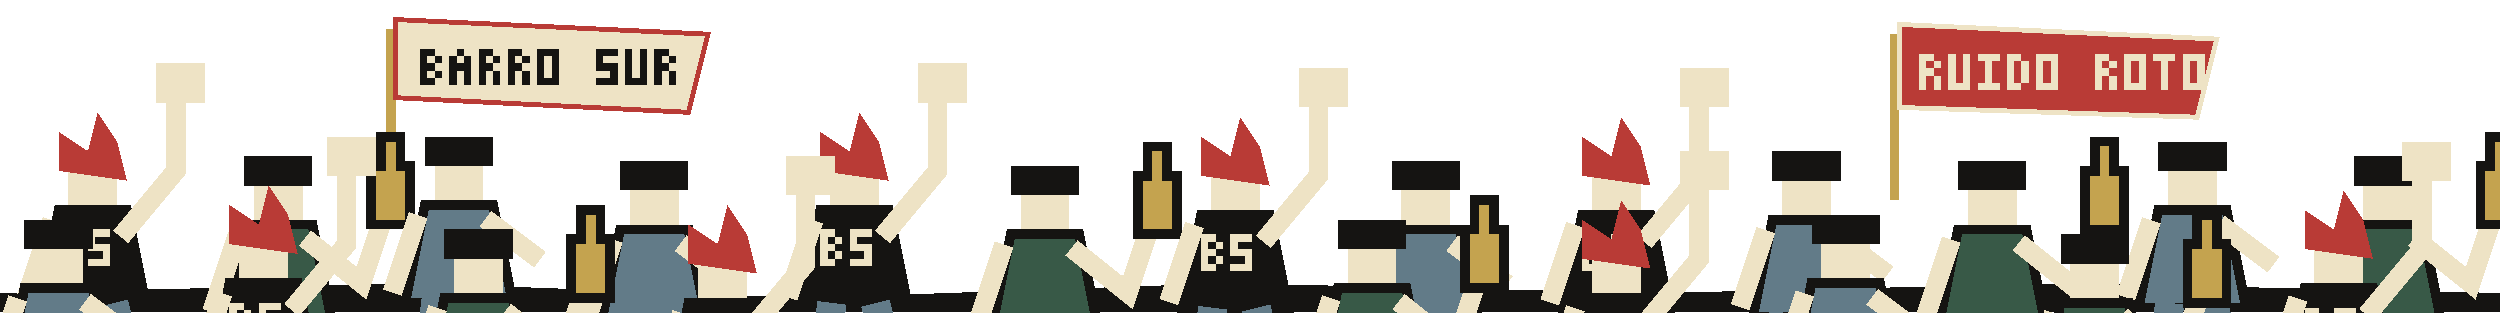
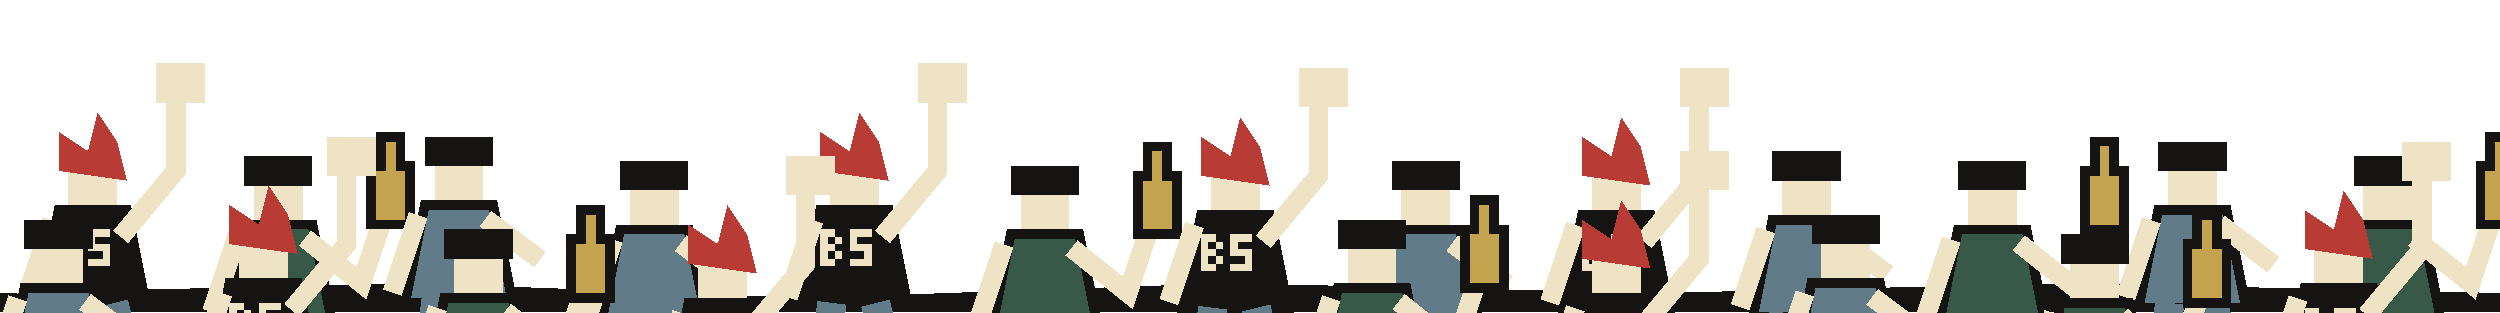
<svg xmlns="http://www.w3.org/2000/svg" width="512" height="64" viewBox="0 0 512 64" shape-rendering="crispEdges" stroke-linejoin="miter" stroke-linecap="square">
  <defs>
    <g id="punk" transform="scale(2)">
      <rect x="2" y="0" width="5" height="6" fill="#eee3c5" />
      <path d="M1 2 L1 -2 L4 0 L5 -4 L7 -1 L8 3 Z" fill="#b93b36" />
      <path d="M1 6 H8 L10 16 H-1 Z" fill="#151412" stroke="#151412" stroke-width="1" />
      <path d="M1 8h1.5v0.75h-1.5Z M1 8.75h0.75v0.75h-0.75Z M2.5 8.75h0.75v0.75h-0.75Z M1 9.5h1.5v0.75h-1.5Z M1 10.25h0.75v0.75h-0.75Z M2.5 10.25h0.75v0.75h-0.75Z M1 11h1.5v0.75h-1.5Z" fill="#eee3c5" />
      <path d="M4 8h2.25v0.75h-2.25Z M4 8.75h0.75v0.75h-0.75Z M4 9.5h2.25v0.75h-2.25Z M5.5 10.25h0.75v0.75h-0.75Z M4 11h2.25v0.75h-2.25Z" fill="#eee3c5" />
      <path d="M2 17 L1 25 M7 17 L9 25" fill="none" stroke="#627b88" stroke-width="3" />
      <path d="M0 8 L-2 14 M8 8 L13 2 V-6" fill="none" stroke="#eee3c5" stroke-width="2" />
      <rect x="11" y="-9" width="5" height="4" fill="#eee3c5" />
    </g>
    <g id="drinker" transform="scale(2)">
      <rect x="2" y="0" width="5" height="6" fill="#eee3c5" />
      <rect x="1" y="-1" width="7" height="3" fill="#151412" />
      <path d="M1 6 H8 L10 16 H-1 Z" fill="#385947" stroke="#151412" stroke-width="1" />
      <path d="M2 17 L1 25 M7 17 L9 25" fill="none" stroke="#627b88" stroke-width="3" />
      <path d="M0 8 L-2 14 M8 8 L13 12 L15 6" fill="none" stroke="#eee3c5" stroke-width="2" />
      <path d="M14 6 v-6 h1 v-3 h2 v3 h1 v6 Z" fill="#c4a34f" stroke="#151412" stroke-width="1" />
    </g>
    <g id="neighbor" transform="scale(2)">
      <rect x="2" y="0" width="5" height="6" fill="#eee3c5" />
      <rect x="1" y="-1" width="7" height="3" fill="#151412" />
      <path d="M1 6 H8 L10 16 H-1 Z" fill="#627b88" stroke="#151412" stroke-width="1" />
      <path d="M2 17 L1 25 M7 17 L9 25" fill="none" stroke="#627b88" stroke-width="3" />
      <path d="M0 8 L-2 14 M8 8 L12 11" fill="none" stroke="#eee3c5" stroke-width="2" />
    </g>
  </defs>
  <path d="M0 60 L85 58 L166 61 L251 58 L340 60 L424 58 L512 60 V64 H0 Z" fill="#151412" />
-   <path d="M80 7 V39 M388 8 V40" fill="none" stroke="#c4a34f" stroke-width="2" />
-   <g role="img" aria-label="Barro Sur">
-     <path d="M81 4 L145 7 L141 23 L81 20 Z" fill="#eee3c5" stroke="#b93b36" stroke-width="1" />
-     <path d="M86 10h3v1.5h-3Z M86 11.5h1.5v1.5h-1.5Z M89 11.5h1.5v1.5h-1.5Z M86 13h3v1.5h-3Z M86 14.5h1.5v1.5h-1.5Z M89 14.5h1.5v1.5h-1.5Z M86 16h3v1.5h-3Z" fill="#151412" />
-     <path d="M93.5 10h1.5v1.5h-1.5Z M92 11.5h1.5v1.5h-1.5Z M95 11.5h1.5v1.5h-1.5Z M92 13h4.5v1.5h-4.5Z M92 14.5h1.5v1.5h-1.5Z M95 14.5h1.5v1.5h-1.5Z M92 16h1.5v1.5h-1.5Z M95 16h1.5v1.5h-1.5Z" fill="#151412" />
-     <path d="M98 10h3v1.5h-3Z M98 11.5h1.5v1.5h-1.5Z M101 11.5h1.5v1.5h-1.5Z M98 13h3v1.5h-3Z M98 14.5h1.5v1.5h-1.5Z M101 14.5h1.5v1.5h-1.5Z M98 16h1.5v1.5h-1.5Z M101 16h1.5v1.5h-1.5Z" fill="#151412" />
-     <path d="M104 10h3v1.5h-3Z M104 11.5h1.5v1.5h-1.5Z M107 11.5h1.5v1.5h-1.5Z M104 13h3v1.5h-3Z M104 14.5h1.5v1.5h-1.5Z M107 14.5h1.5v1.5h-1.5Z M104 16h1.5v1.5h-1.5Z M107 16h1.5v1.5h-1.5Z" fill="#151412" />
-     <path d="M110 10h4.5v1.5h-4.5Z M110 11.5h1.5v1.5h-1.5Z M113 11.5h1.5v1.5h-1.5Z M110 13h1.5v1.5h-1.5Z M113 13h1.5v1.5h-1.5Z M110 14.5h1.5v1.5h-1.5Z M113 14.5h1.5v1.5h-1.5Z M110 16h4.5v1.5h-4.5Z" fill="#151412" />
-     <path d="M122 10h4.5v1.5h-4.5Z M122 11.5h1.5v1.5h-1.5Z M122 13h4.5v1.5h-4.5Z M125 14.5h1.5v1.5h-1.5Z M122 16h4.5v1.5h-4.5Z" fill="#151412" />
-     <path d="M128 10h1.5v1.5h-1.5Z M131 10h1.5v1.5h-1.5Z M128 11.5h1.5v1.5h-1.5Z M131 11.5h1.5v1.5h-1.5Z M128 13h1.5v1.5h-1.5Z M131 13h1.5v1.5h-1.5Z M128 14.5h1.5v1.5h-1.5Z M131 14.5h1.5v1.5h-1.5Z M128 16h4.5v1.5h-4.5Z" fill="#151412" />
-     <path d="M134 10h3v1.5h-3Z M134 11.5h1.5v1.5h-1.5Z M137 11.5h1.5v1.5h-1.5Z M134 13h3v1.5h-3Z M134 14.5h1.5v1.5h-1.5Z M137 14.5h1.5v1.5h-1.5Z M134 16h1.5v1.5h-1.5Z M137 16h1.5v1.5h-1.5Z" fill="#151412" />
-   </g>
-   <g role="img" aria-label="Ruido Roto">
-     <path d="M389 5 L454 8 L450 24 L389 22 Z" fill="#b93b36" stroke="#eee3c5" stroke-width="1" />
-     <path d="M393 11h3v1.5h-3Z M393 12.5h1.5v1.5h-1.5Z M396 12.5h1.5v1.5h-1.5Z M393 14h3v1.5h-3Z M393 15.5h1.5v1.5h-1.5Z M396 15.5h1.5v1.5h-1.5Z M393 17h1.5v1.5h-1.5Z M396 17h1.5v1.5h-1.5Z" fill="#eee3c5" />
-     <path d="M399 11h1.5v1.5h-1.5Z M402 11h1.5v1.5h-1.5Z M399 12.5h1.5v1.5h-1.5Z M402 12.5h1.5v1.5h-1.5Z M399 14h1.5v1.5h-1.5Z M402 14h1.5v1.5h-1.5Z M399 15.5h1.5v1.5h-1.5Z M402 15.5h1.5v1.5h-1.5Z M399 17h4.5v1.5h-4.5Z" fill="#eee3c5" />
-     <path d="M405 11h4.5v1.5h-4.5Z M406.5 12.5h1.5v1.5h-1.5Z M406.5 14h1.5v1.5h-1.5Z M406.5 15.5h1.5v1.5h-1.5Z M405 17h4.5v1.5h-4.5Z" fill="#eee3c5" />
-     <path d="M411 11h3v1.5h-3Z M411 12.5h1.5v1.5h-1.5Z M414 12.5h1.5v1.5h-1.5Z M411 14h1.5v1.5h-1.5Z M414 14h1.5v1.5h-1.5Z M411 15.5h1.5v1.5h-1.5Z M414 15.5h1.5v1.5h-1.5Z M411 17h3v1.5h-3Z" fill="#eee3c5" />
-     <path d="M417 11h4.5v1.5h-4.5Z M417 12.5h1.5v1.5h-1.5Z M420 12.5h1.5v1.5h-1.5Z M417 14h1.5v1.5h-1.5Z M420 14h1.5v1.5h-1.5Z M417 15.5h1.5v1.5h-1.5Z M420 15.5h1.5v1.5h-1.5Z M417 17h4.5v1.5h-4.5Z" fill="#eee3c5" />
-     <path d="M429 11h3v1.5h-3Z M429 12.5h1.5v1.5h-1.5Z M432 12.5h1.5v1.5h-1.5Z M429 14h3v1.5h-3Z M429 15.5h1.5v1.5h-1.5Z M432 15.5h1.5v1.5h-1.5Z M429 17h1.5v1.5h-1.5Z M432 17h1.5v1.5h-1.5Z" fill="#eee3c5" />
-     <path d="M435 11h4.5v1.5h-4.5Z M435 12.5h1.5v1.5h-1.5Z M438 12.5h1.5v1.5h-1.5Z M435 14h1.5v1.5h-1.5Z M438 14h1.5v1.5h-1.5Z M435 15.5h1.5v1.5h-1.5Z M438 15.5h1.5v1.5h-1.5Z M435 17h4.5v1.5h-4.5Z" fill="#eee3c5" />
-     <path d="M441 11h4.5v1.5h-4.5Z M442.5 12.5h1.5v1.5h-1.5Z M442.5 14h1.5v1.5h-1.5Z M442.5 15.5h1.5v1.5h-1.5Z M442.5 17h1.5v1.5h-1.5Z" fill="#eee3c5" />
-     <path d="M447 11h4.5v1.5h-4.5Z M447 12.5h1.5v1.5h-1.5Z M450 12.5h1.5v1.5h-1.5Z M447 14h1.5v1.5h-1.5Z M450 14h1.5v1.5h-1.5Z M447 15.5h1.5v1.5h-1.5Z M450 15.5h1.5v1.5h-1.5Z M447 17h4.5v1.5h-4.5Z" fill="#eee3c5" />
-   </g>
  <use href="#punk" x="10" y="31" />
  <use href="#drinker" x="48" y="34" />
  <use href="#neighbor" x="85" y="30" />
  <use href="#neighbor" x="125" y="35" />
  <use href="#punk" x="166" y="31" />
  <use href="#drinker" x="205" y="36" />
  <use href="#punk" x="244" y="32" />
  <use href="#neighbor" x="283" y="35" />
  <use href="#punk" x="322" y="32" />
  <use href="#neighbor" x="361" y="33" />
  <use href="#drinker" x="399" y="35" />
  <use href="#neighbor" x="440" y="31" />
  <use href="#drinker" x="480" y="34" />
  <use href="#neighbor" x="3" y="47" />
  <use href="#punk" x="45" y="46" />
  <use href="#drinker" x="89" y="49" />
  <use href="#punk" x="139" y="50" />
  <use href="#drinker" x="272" y="47" />
  <use href="#punk" x="322" y="49" />
  <use href="#neighbor" x="369" y="46" />
  <use href="#drinker" x="420" y="50" />
  <use href="#punk" x="470" y="47" />
</svg>
